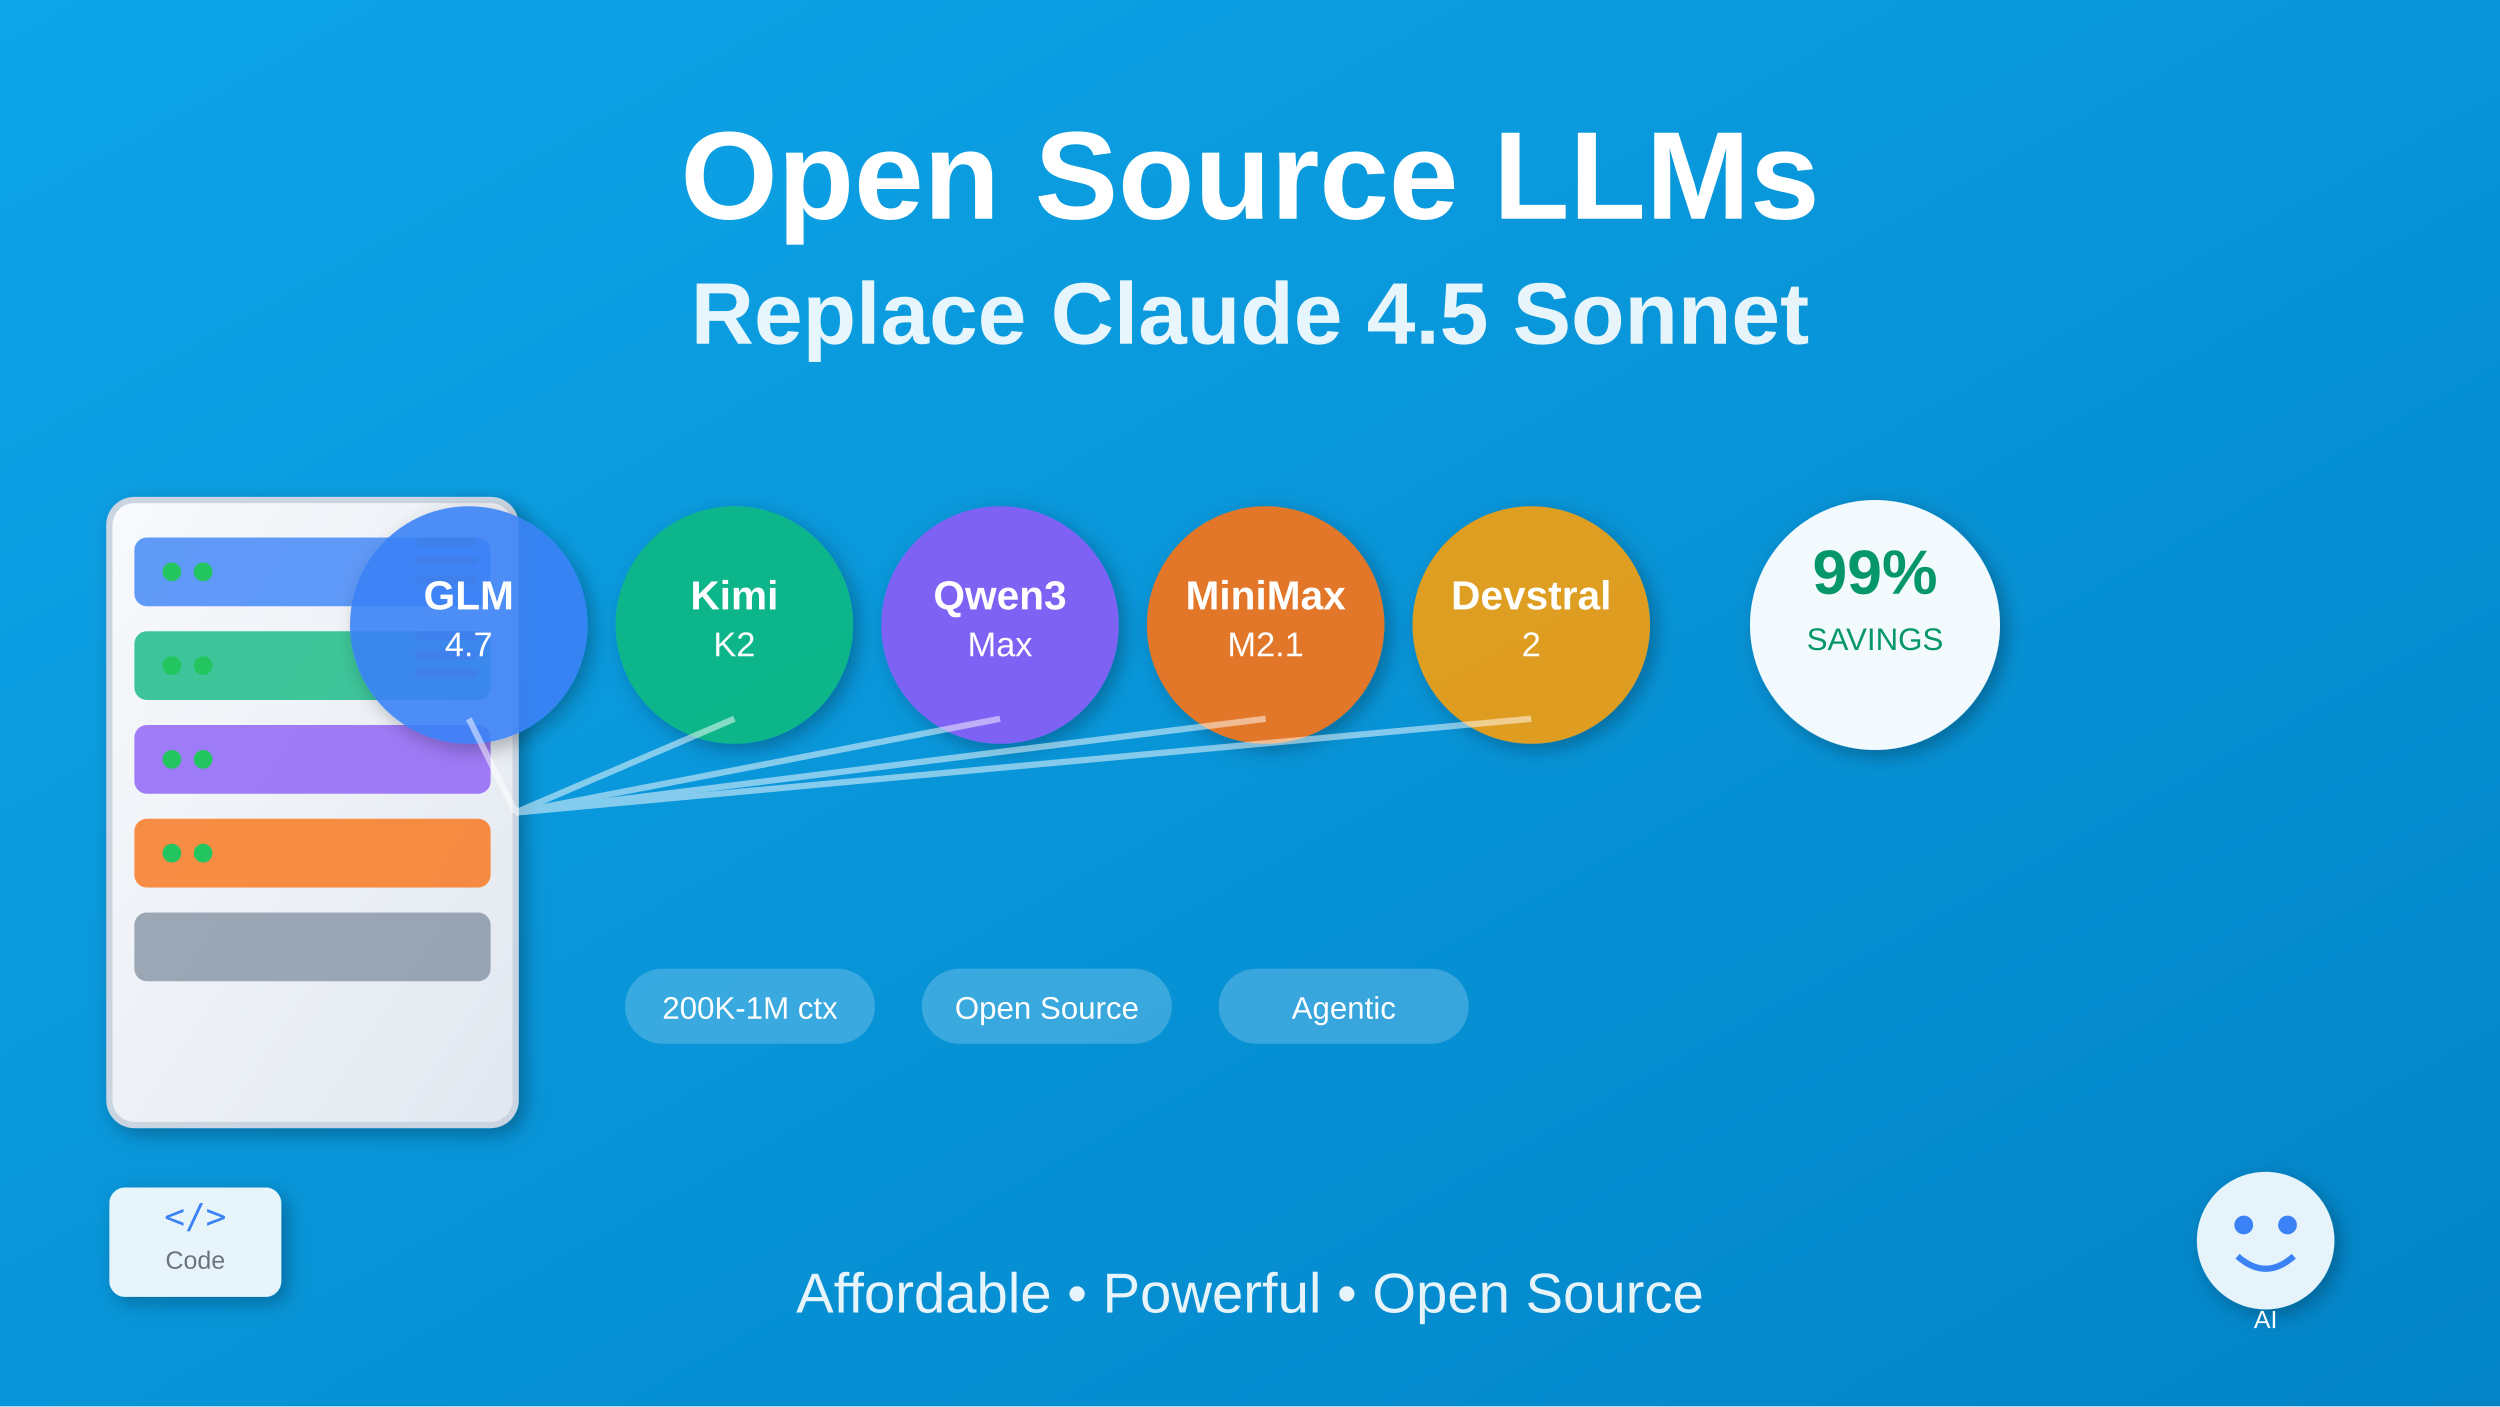
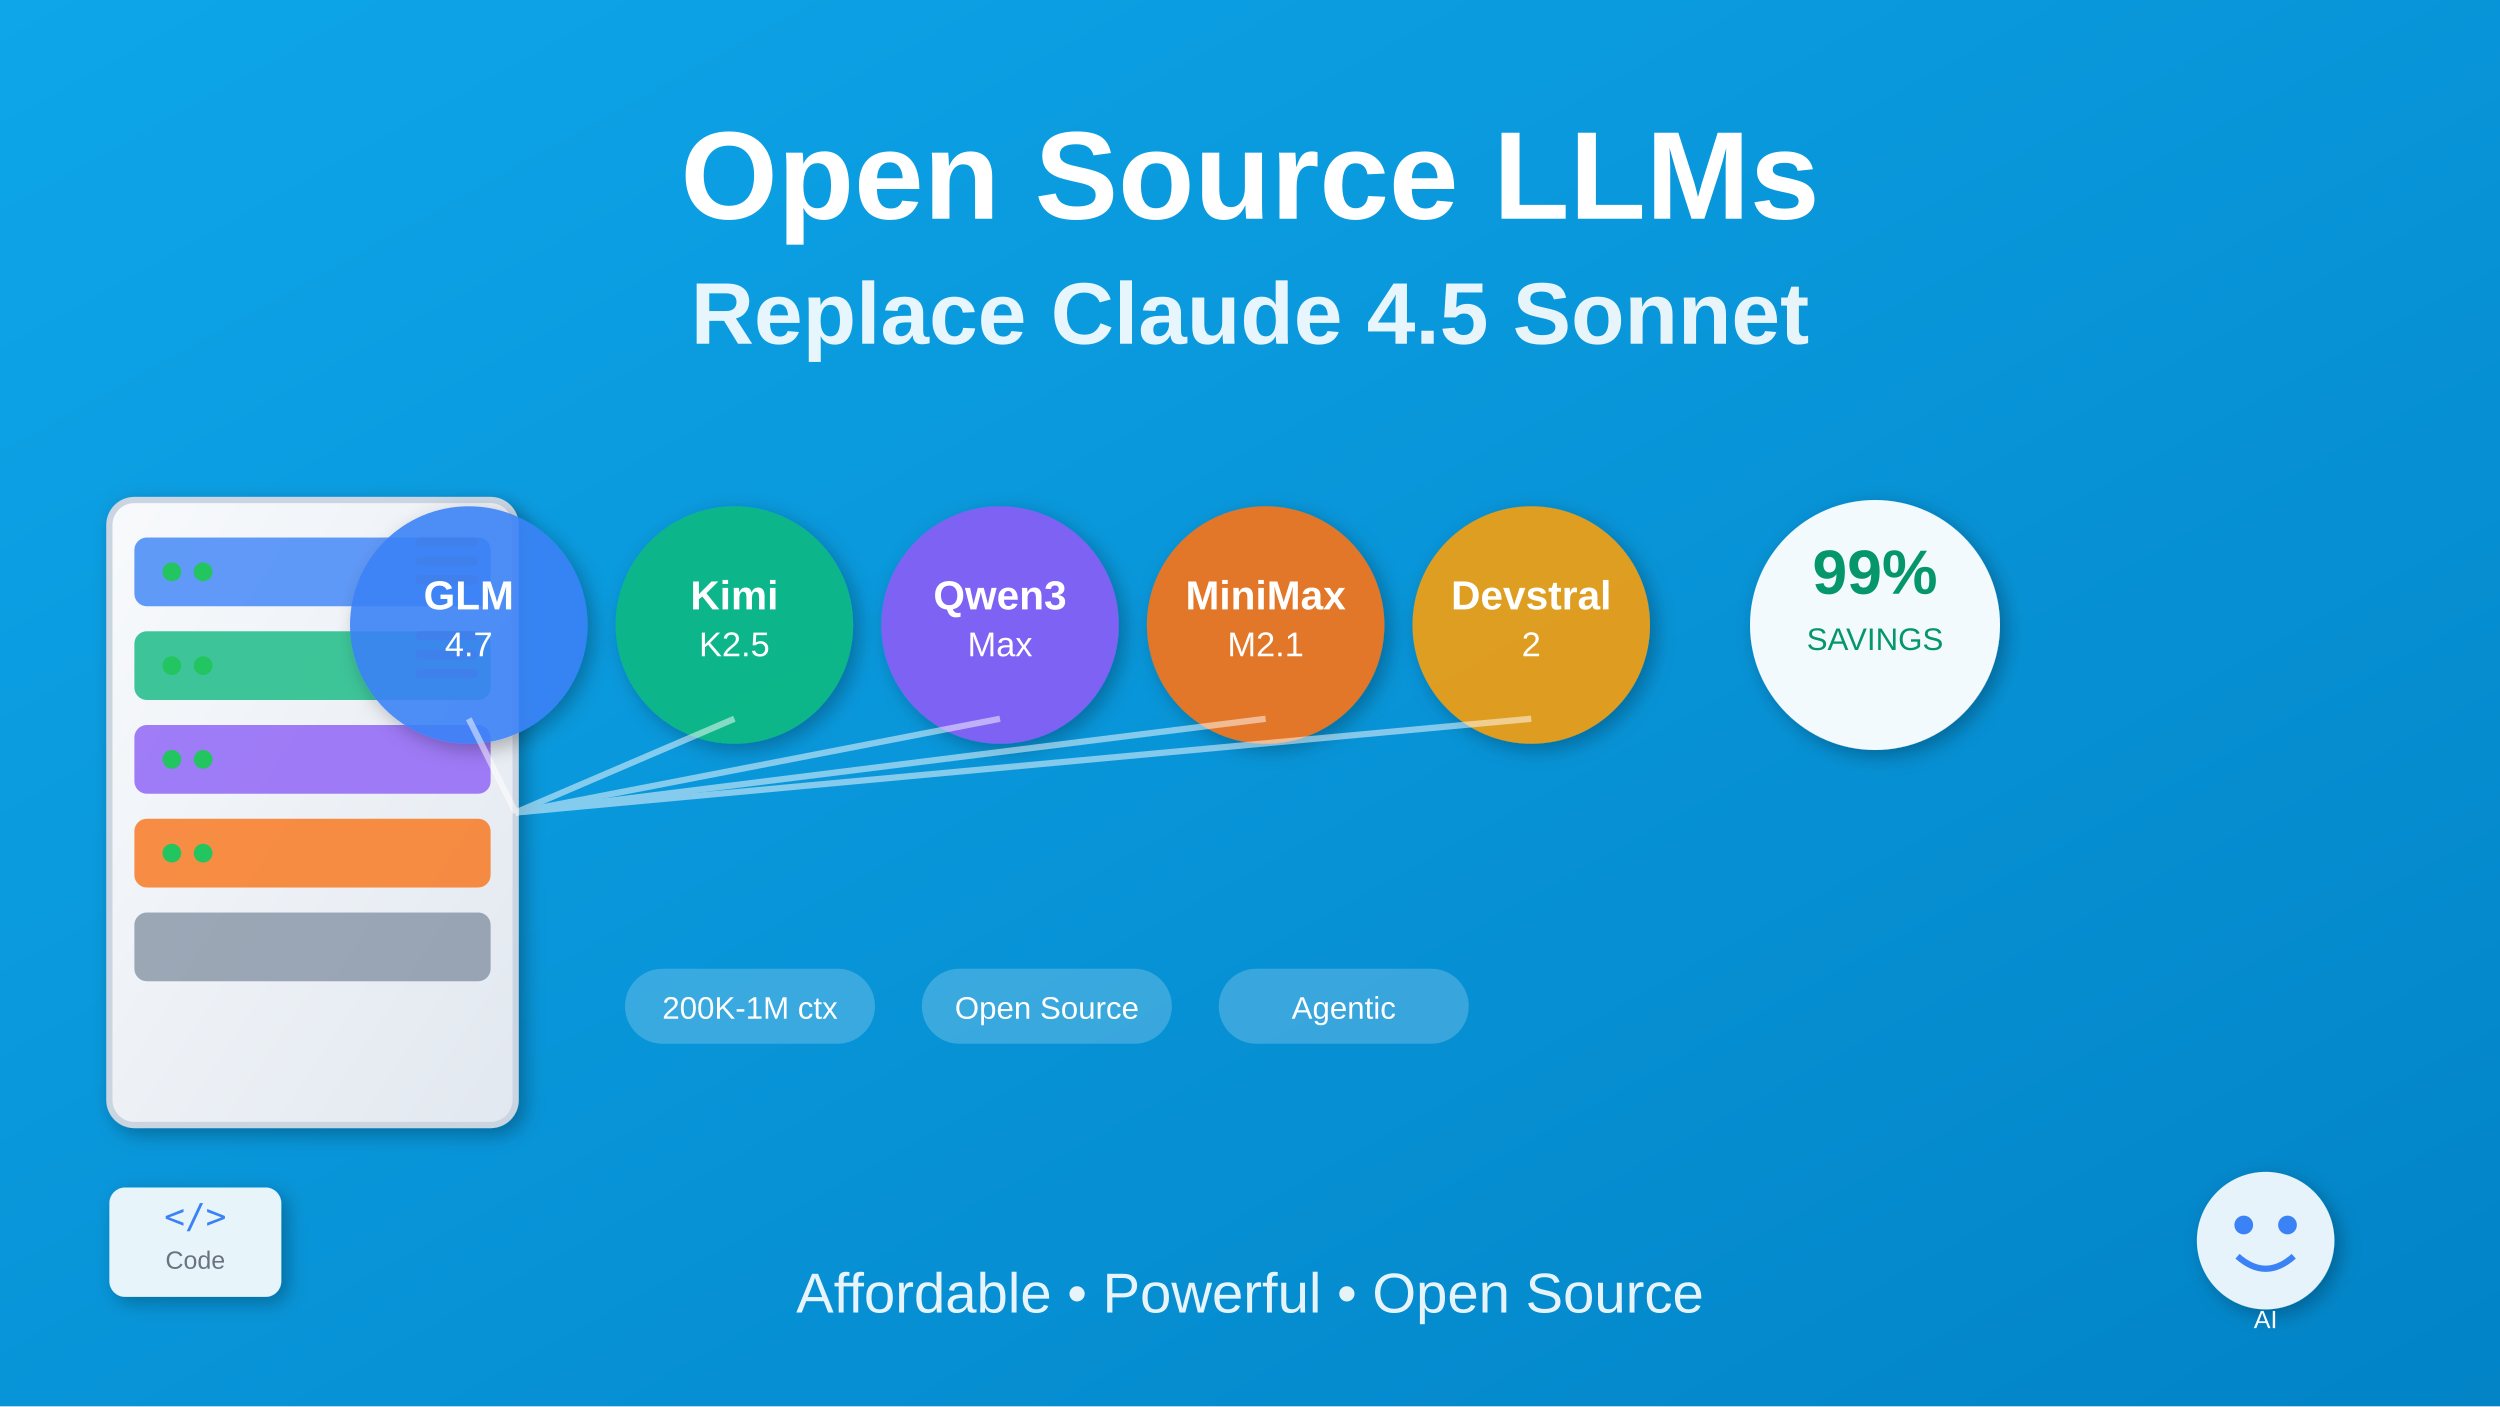
<svg xmlns="http://www.w3.org/2000/svg" viewBox="0 0 800 450">
  <defs>
    <linearGradient id="bgGradient" x1="0%" y1="0%" x2="100%" y2="100%">
      <stop offset="0%" style="stop-color:#0EA5E9;stop-opacity:1" />
      <stop offset="100%" style="stop-color:#0284C7;stop-opacity:1" />
    </linearGradient>
    <linearGradient id="serverGradient" x1="0%" y1="0%" x2="100%" y2="100%">
      <stop offset="0%" style="stop-color:#F8FAFC;stop-opacity:1" />
      <stop offset="100%" style="stop-color:#E2E8F0;stop-opacity:1" />
    </linearGradient>
    <filter id="shadow" x="-50%" y="-50%" width="200%" height="200%">
      <feDropShadow dx="2" dy="2" stdDeviation="3" flood-color="#000000" flood-opacity="0.3" />
    </filter>
  </defs>
  <rect width="800" height="450" fill="url(#bgGradient)" />
  <text x="400" y="70" font-family="Arial, sans-serif" font-size="40" font-weight="bold" fill="white" text-anchor="middle">
    Open Source LLMs
  </text>
  <text x="400" y="110" font-family="Arial, sans-serif" font-size="28" font-weight="600" fill="white" text-anchor="middle" opacity="0.9">
    Replace Claude 4.5 Sonnet
  </text>
  <g transform="translate(35, 160)" filter="url(#shadow)">
    <rect x="0" y="0" width="130" height="200" fill="url(#serverGradient)" rx="8" stroke="#CBD5E1" stroke-width="2" />
    <rect x="8" y="12" width="114" height="22" fill="#3B82F6" rx="4" opacity="0.8" />
    <rect x="8" y="42" width="114" height="22" fill="#10B981" rx="4" opacity="0.8" />
    <rect x="8" y="72" width="114" height="22" fill="#8B5CF6" rx="4" opacity="0.8" />
    <rect x="8" y="102" width="114" height="22" fill="#F97316" rx="4" opacity="0.8" />
    <rect x="8" y="132" width="114" height="22" fill="#64748B" rx="4" opacity="0.6" />
    <circle cx="20" cy="23" r="3" fill="#22C55E" />
    <circle cx="30" cy="23" r="3" fill="#22C55E" />
    <circle cx="20" cy="53" r="3" fill="#22C55E" />
    <circle cx="30" cy="53" r="3" fill="#22C55E" />
    <circle cx="20" cy="83" r="3" fill="#22C55E" />
    <circle cx="30" cy="83" r="3" fill="#22C55E" />
    <circle cx="20" cy="113" r="3" fill="#22C55E" />
    <circle cx="30" cy="113" r="3" fill="#22C55E" />
    <rect x="98" y="12" width="20" height="3" fill="#64748B" rx="1.5" />
    <rect x="98" y="18" width="20" height="3" fill="#64748B" rx="1.5" />
    <rect x="98" y="24" width="20" height="3" fill="#64748B" rx="1.5" />
    <rect x="98" y="42" width="20" height="3" fill="#64748B" rx="1.5" />
    <rect x="98" y="48" width="20" height="3" fill="#64748B" rx="1.5" />
    <rect x="98" y="54" width="20" height="3" fill="#64748B" rx="1.5" />
  </g>
  <g transform="translate(150, 200)">
    <circle cx="0" cy="0" r="38" fill="#3B82F6" opacity="0.9" filter="url(#shadow)" />
    <text x="0" y="-5" font-family="Arial, sans-serif" font-size="13" font-weight="bold" fill="white" text-anchor="middle">GLM</text>
    <text x="0" y="10" font-family="Arial, sans-serif" font-size="11" fill="white" text-anchor="middle">4.7</text>
    <circle cx="85" cy="0" r="38" fill="#10B981" opacity="0.9" filter="url(#shadow)" />
    <text x="85" y="-5" font-family="Arial, sans-serif" font-size="13" font-weight="bold" fill="white" text-anchor="middle">Kimi</text>
-     <text x="85" y="10" font-family="Arial, sans-serif" font-size="11" fill="white" text-anchor="middle">K2</text>
+     <text x="85" y="10" font-family="Arial, sans-serif" font-size="11" fill="white" text-anchor="middle">K2.5</text>
    <circle cx="170" cy="0" r="38" fill="#8B5CF6" opacity="0.9" filter="url(#shadow)" />
    <text x="170" y="-5" font-family="Arial, sans-serif" font-size="13" font-weight="bold" fill="white" text-anchor="middle">Qwen3</text>
    <text x="170" y="10" font-family="Arial, sans-serif" font-size="11" fill="white" text-anchor="middle">Max</text>
    <circle cx="255" cy="0" r="38" fill="#F97316" opacity="0.9" filter="url(#shadow)" />
    <text x="255" y="-5" font-family="Arial, sans-serif" font-size="13" font-weight="bold" fill="white" text-anchor="middle">MiniMax</text>
    <text x="255" y="10" font-family="Arial, sans-serif" font-size="11" fill="white" text-anchor="middle">M2.1</text>
    <circle cx="340" cy="0" r="38" fill="#F59E0B" opacity="0.9" filter="url(#shadow)" />
    <text x="340" y="-5" font-family="Arial, sans-serif" font-size="13" font-weight="bold" fill="white" text-anchor="middle">Devstral</text>
    <text x="340" y="10" font-family="Arial, sans-serif" font-size="11" fill="white" text-anchor="middle">2</text>
  </g>
  <g transform="translate(600, 200)">
    <circle cx="0" cy="0" r="40" fill="white" opacity="0.95" filter="url(#shadow)" />
    <text x="0" y="-10" font-family="Arial, sans-serif" font-size="20" font-weight="bold" fill="#059669" text-anchor="middle">99%</text>
    <text x="0" y="8" font-family="Arial, sans-serif" font-size="10" fill="#059669" text-anchor="middle">SAVINGS</text>
  </g>
  <g transform="translate(35, 380)">
    <rect x="0" y="0" width="55" height="35" fill="white" opacity="0.9" rx="5" filter="url(#shadow)" />
    <text x="27.5" y="13" font-family="monospace" font-size="11" fill="#3B82F6" text-anchor="middle">&lt;/&gt;</text>
    <text x="27.5" y="26" font-family="Arial, sans-serif" font-size="8" fill="#6B7280" text-anchor="middle">Code</text>
  </g>
  <g transform="translate(700, 380)">
    <circle cx="25" cy="17" r="22" fill="white" opacity="0.9" filter="url(#shadow)" />
    <circle cx="18" cy="12" r="3" fill="#3B82F6" />
    <circle cx="32" cy="12" r="3" fill="#3B82F6" />
    <path d="M16 22 Q25 30 34 22" stroke="#3B82F6" stroke-width="2" fill="none" />
    <text x="25" y="45" font-family="Arial, sans-serif" font-size="8" fill="white" text-anchor="middle">AI</text>
  </g>
  <g stroke="white" stroke-width="2" opacity="0.5" fill="none">
    <line x1="165" y1="260" x2="150" y2="230" />
    <line x1="165" y1="260" x2="235" y2="230" />
    <line x1="165" y1="260" x2="320" y2="230" />
    <line x1="165" y1="260" x2="405" y2="230" />
    <line x1="165" y1="260" x2="490" y2="230" />
  </g>
  <g transform="translate(200, 310)">
    <rect x="0" y="0" width="80" height="24" fill="white" opacity="0.2" rx="12" />
    <text x="40" y="16" font-family="Arial, sans-serif" font-size="10" fill="white" text-anchor="middle">200K-1M ctx</text>
    <rect x="95" y="0" width="80" height="24" fill="white" opacity="0.2" rx="12" />
    <text x="135" y="16" font-family="Arial, sans-serif" font-size="10" fill="white" text-anchor="middle">Open Source</text>
    <rect x="190" y="0" width="80" height="24" fill="white" opacity="0.2" rx="12" />
    <text x="230" y="16" font-family="Arial, sans-serif" font-size="10" fill="white" text-anchor="middle">Agentic</text>
  </g>
  <text x="400" y="420" font-family="Arial, sans-serif" font-size="18" fill="white" text-anchor="middle" opacity="0.9">
    Affordable • Powerful • Open Source
  </text>
</svg>
